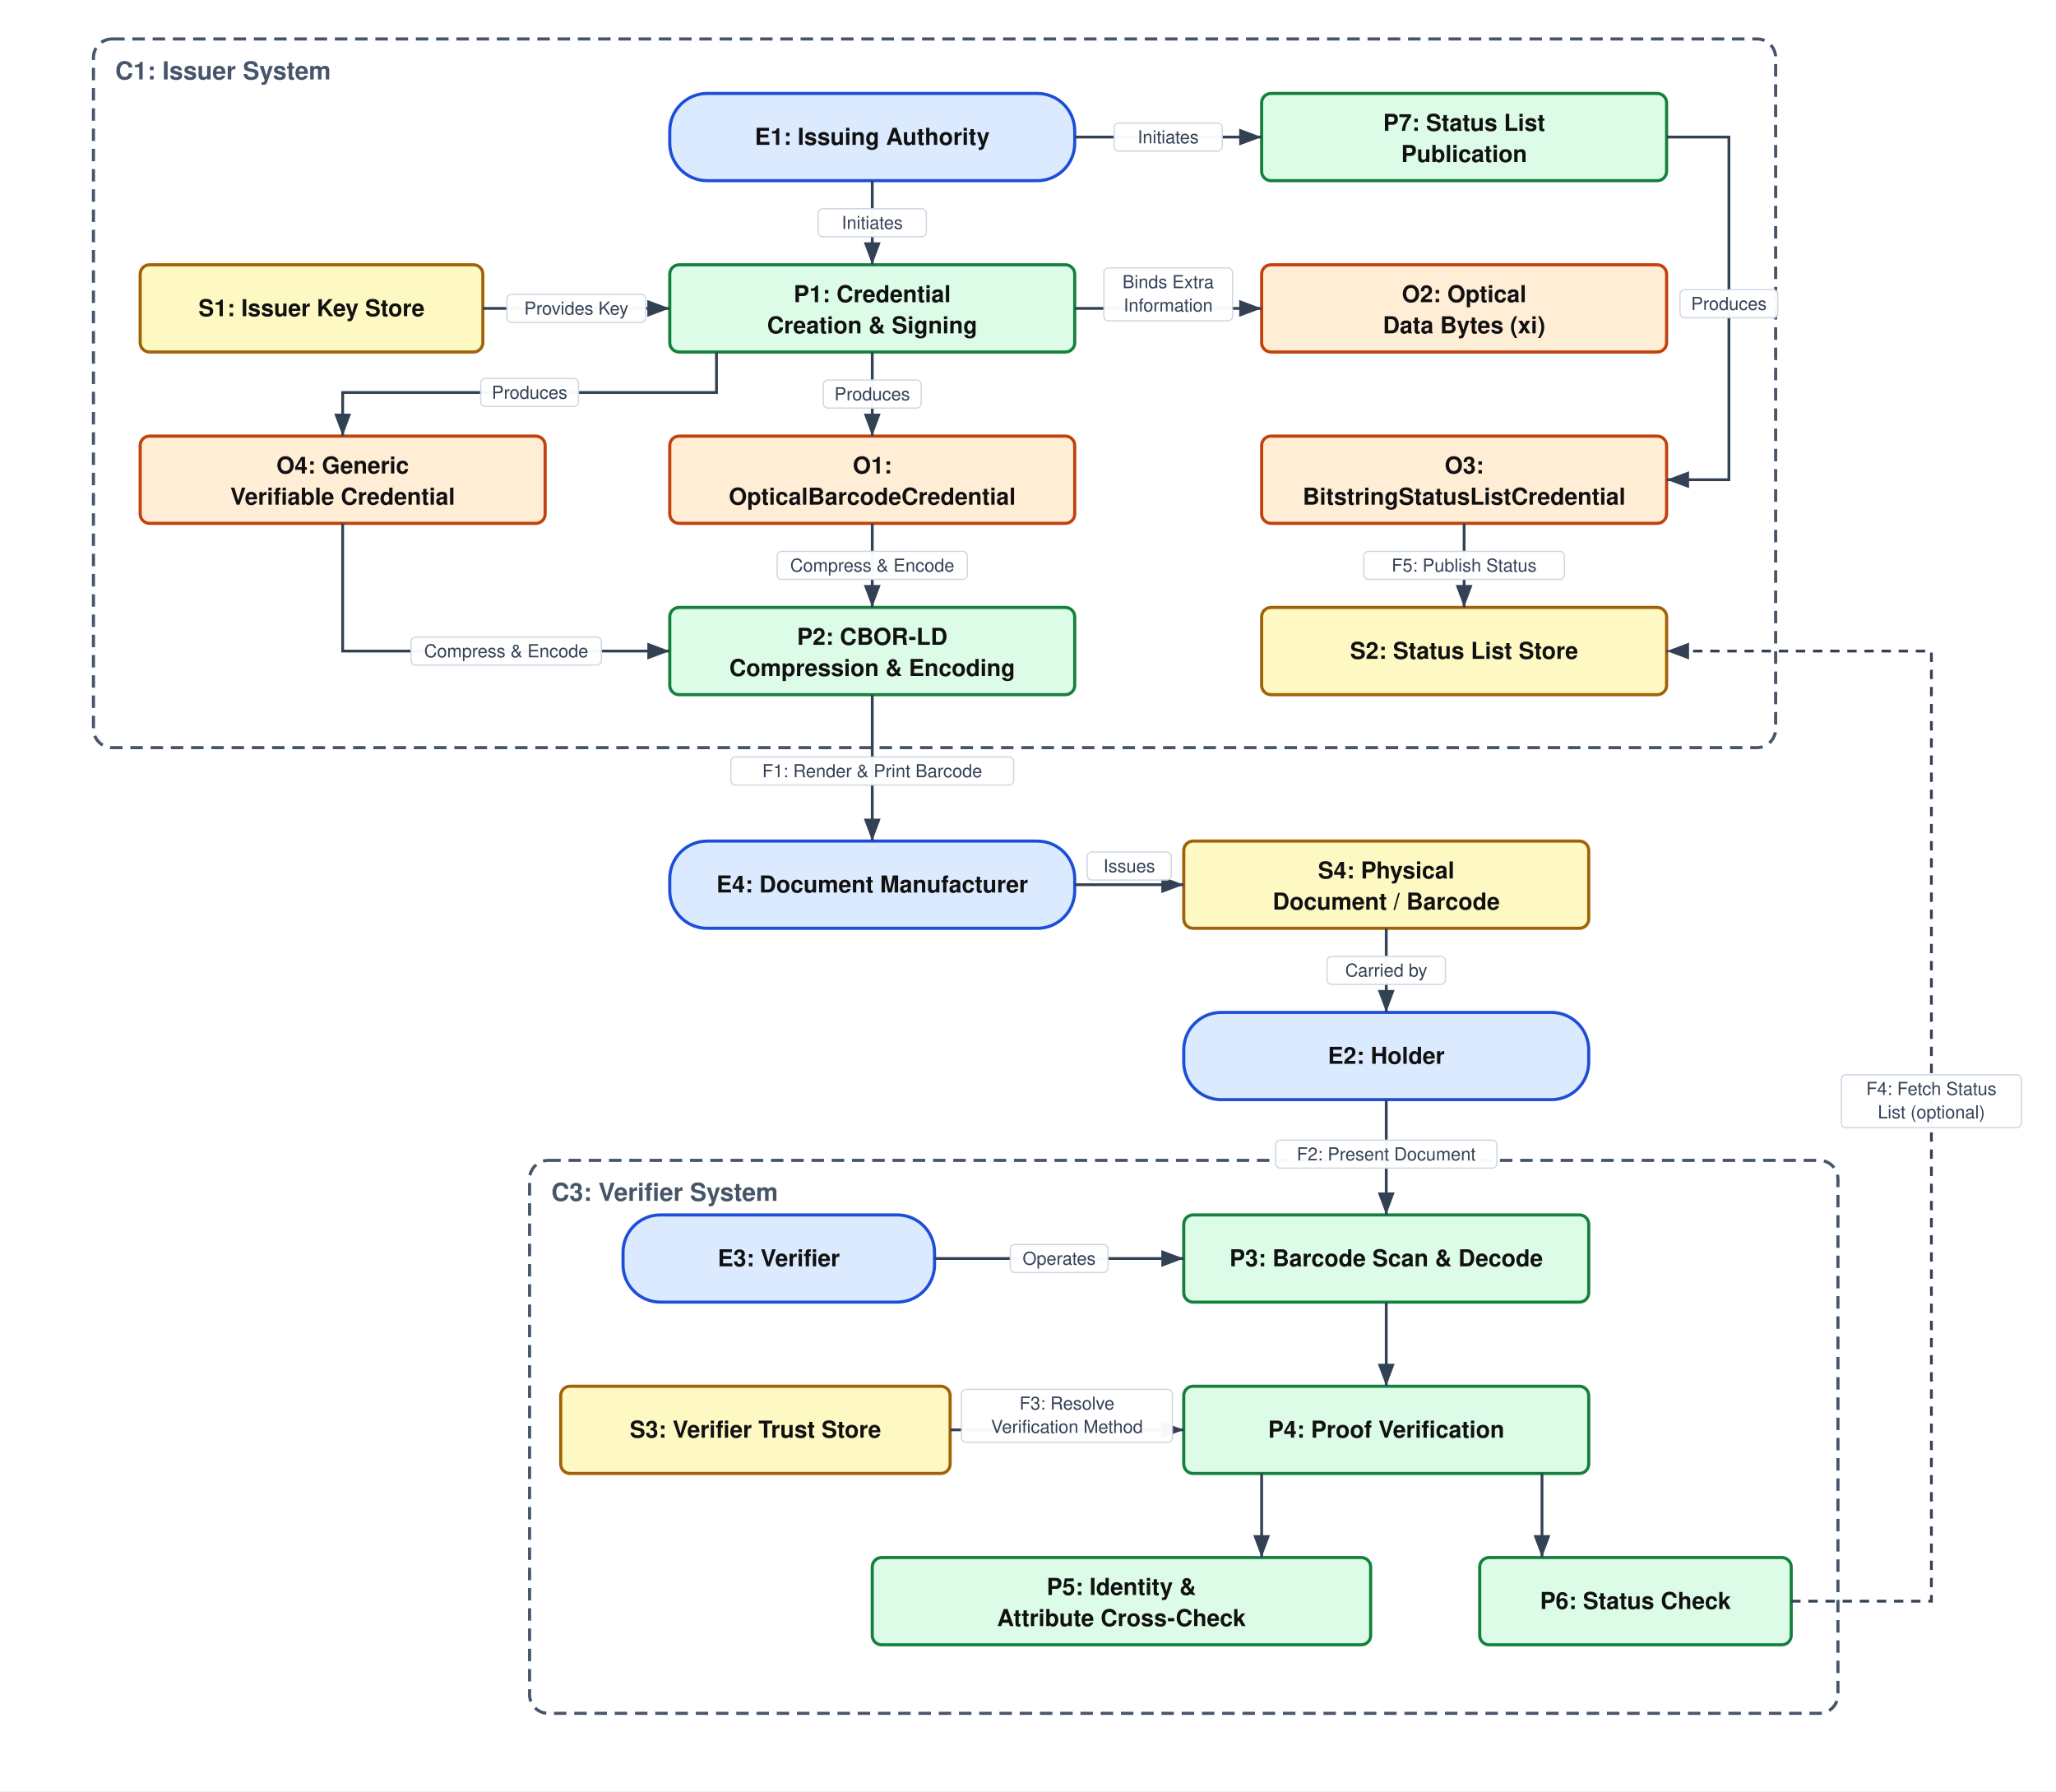
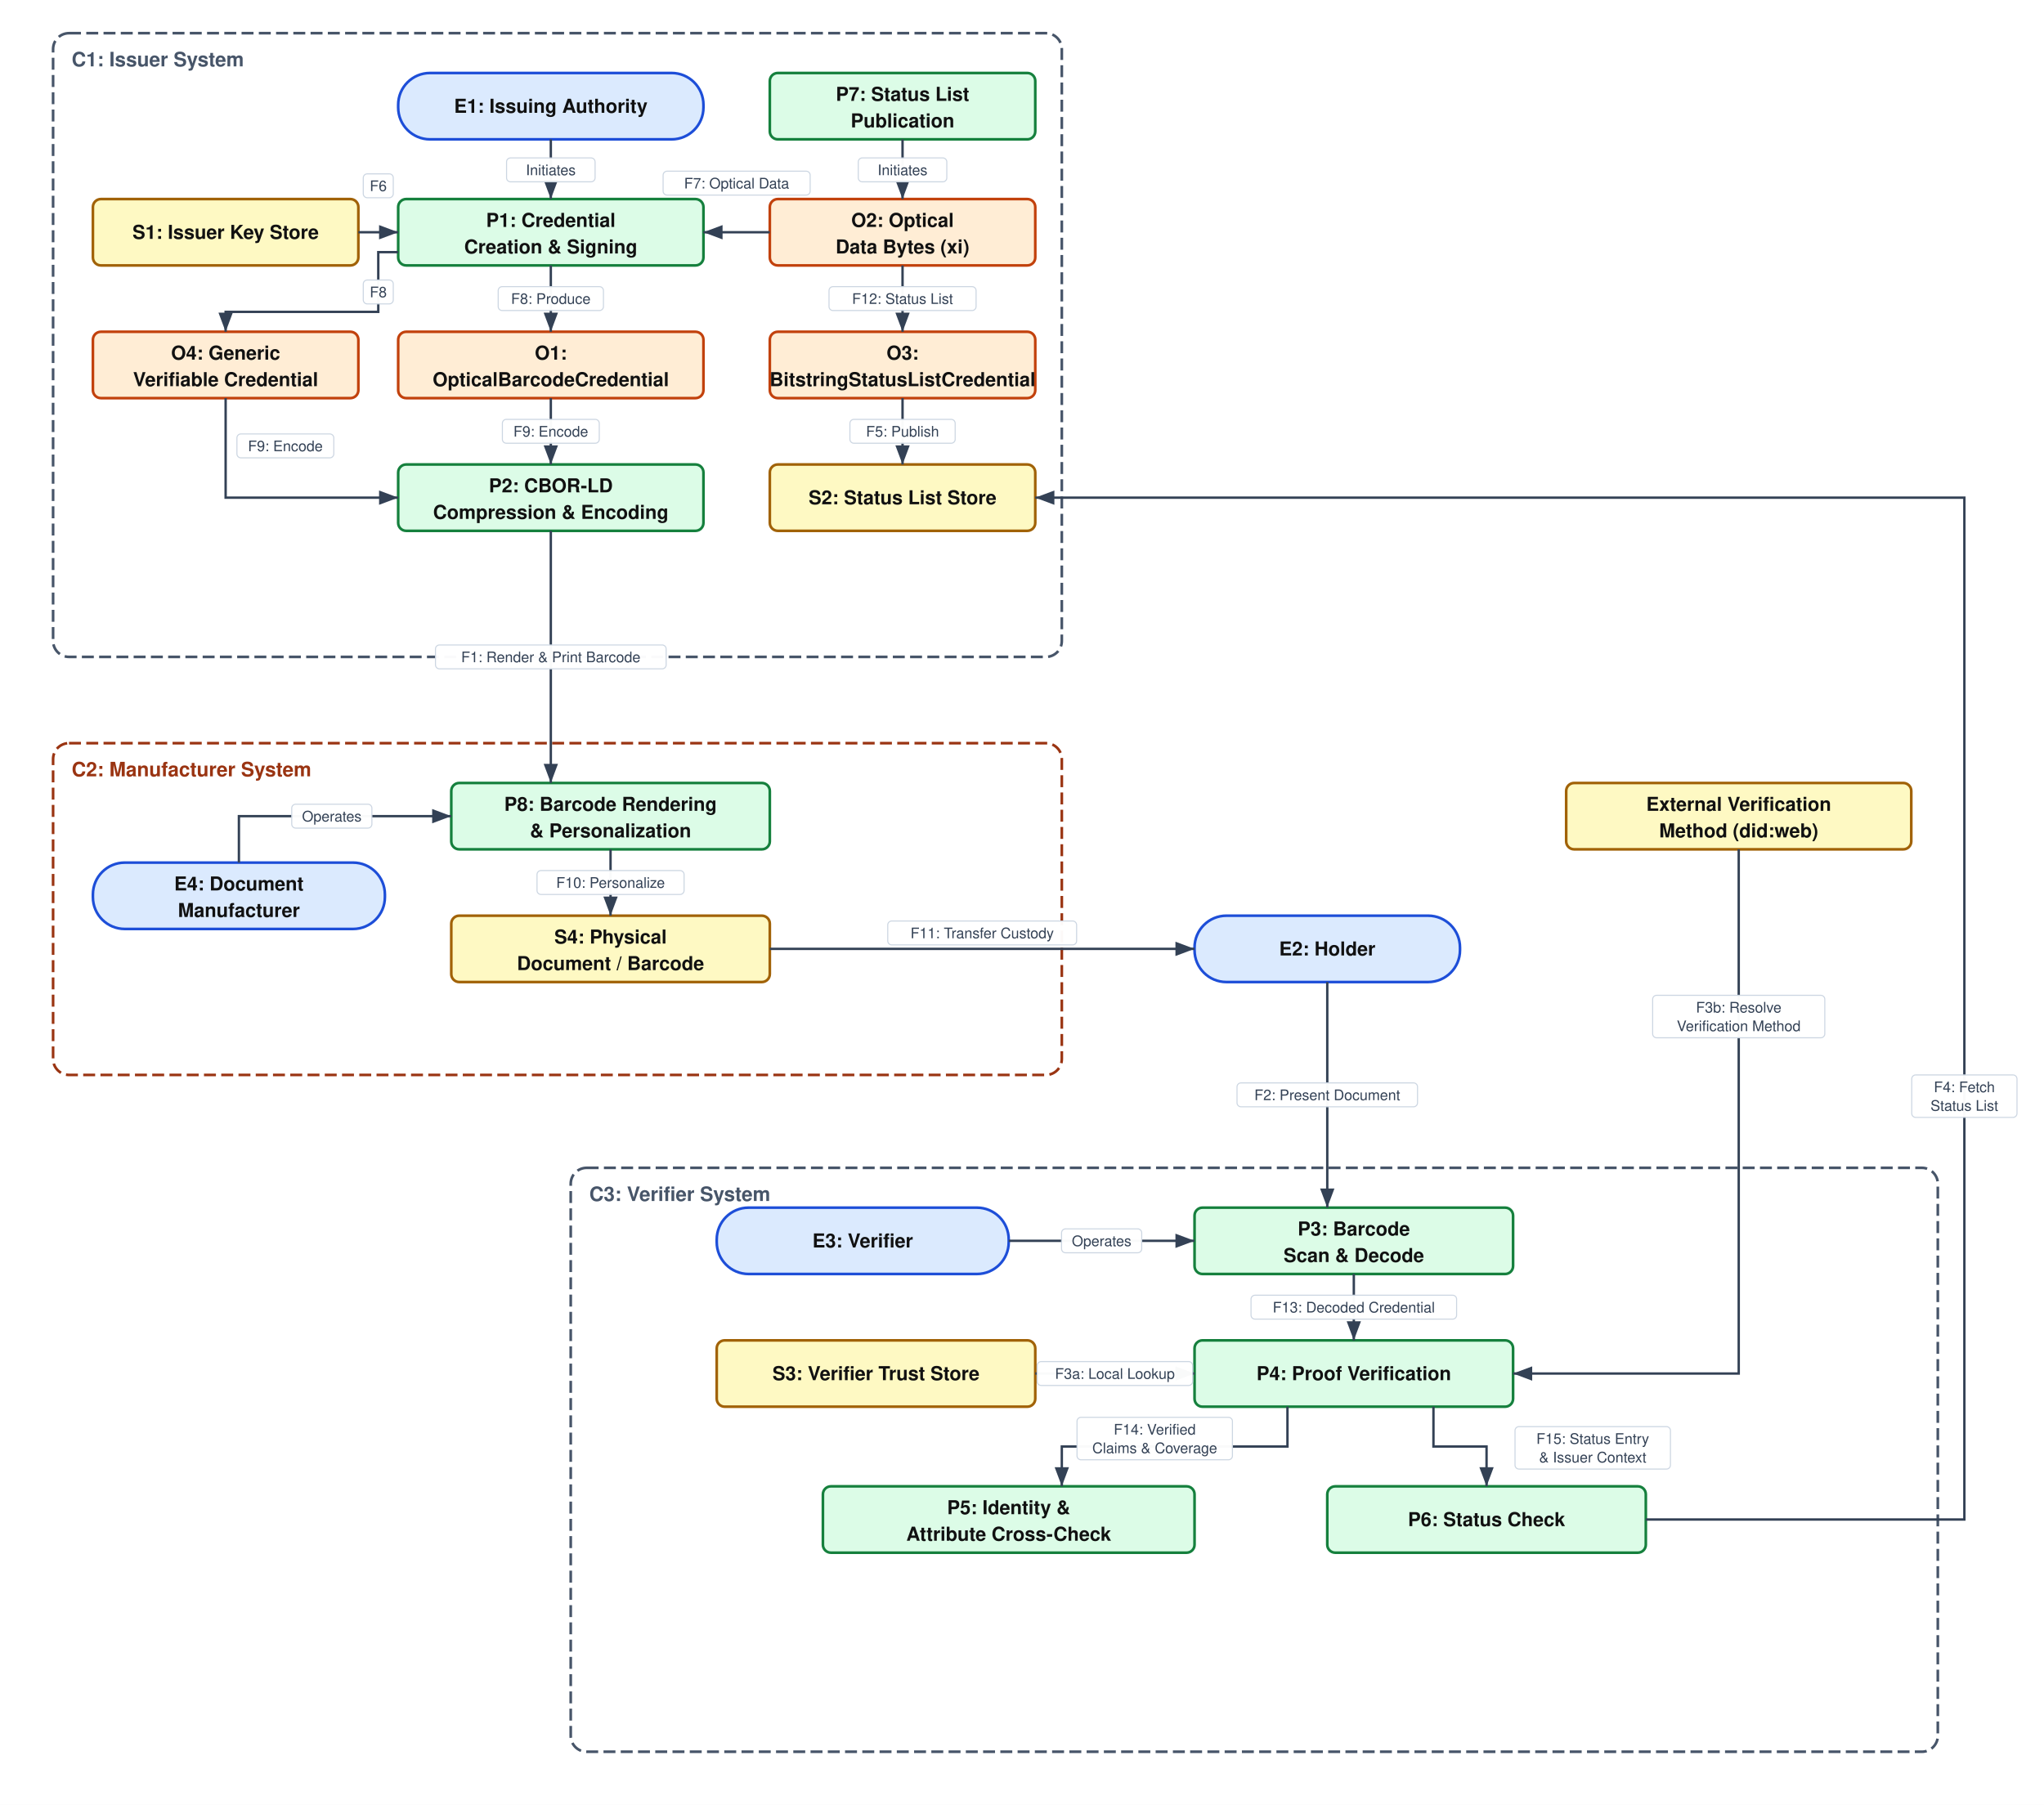
- <svg xmlns="http://www.w3.org/2000/svg" viewBox="0 0 1320 1150">
+ <svg xmlns="http://www.w3.org/2000/svg" viewBox="0 0 1540 1360">
  <defs>
    <marker id="arrow" markerWidth="10" markerHeight="10" refX="8" refY="3" orient="auto" markerUnits="strokeWidth">
      <path d="M0,0 L8,3 L0,6 Z" fill="#334155" />
    </marker>
  </defs>
-   <rect x="0" y="0" width="1320" height="1150" fill="#ffffff" />
-   <rect x="60" y="25" width="1080" height="455" rx="12" fill="none" stroke="#475569" stroke-width="2" stroke-dasharray="8 5" />
-   <text x="74" y="51" font-family="Helvetica,Arial,sans-serif" font-size="16" font-weight="700" fill="#475569">C1: Issuer System</text>
-   <rect x="340" y="745" width="840" height="355" rx="12" fill="none" stroke="#475569" stroke-width="2" stroke-dasharray="8 5" />
-   <text x="354" y="771" font-family="Helvetica,Arial,sans-serif" font-size="16" font-weight="700" fill="#475569">C3: Verifier System</text>
-   <rect x="430" y="60" width="260" height="56" rx="24" fill="#dbeafe" stroke="#1d4ed8" stroke-width="2" />
-   <text x="560.0" y="93.0" text-anchor="middle" font-family="Helvetica,Arial,sans-serif" font-size="15" font-weight="600" fill="#111">E1: Issuing Authority</text>
-   <rect x="810" y="60" width="260" height="56" rx="6" fill="#dcfce7" stroke="#15803d" stroke-width="2" />
-   <text x="940.0" y="84.0" text-anchor="middle" font-family="Helvetica,Arial,sans-serif" font-size="15" font-weight="600" fill="#111">P7: Status List</text>
-   <text x="940.0" y="104.0" text-anchor="middle" font-family="Helvetica,Arial,sans-serif" font-size="15" font-weight="600" fill="#111">Publication</text>
-   <rect x="90" y="170" width="220" height="56" rx="6" fill="#fef9c3" stroke="#a16207" stroke-width="2" />
-   <text x="200.0" y="203.0" text-anchor="middle" font-family="Helvetica,Arial,sans-serif" font-size="15" font-weight="600" fill="#111">S1: Issuer Key Store</text>
-   <rect x="430" y="170" width="260" height="56" rx="6" fill="#dcfce7" stroke="#15803d" stroke-width="2" />
-   <text x="560.0" y="194.0" text-anchor="middle" font-family="Helvetica,Arial,sans-serif" font-size="15" font-weight="600" fill="#111">P1: Credential</text>
-   <text x="560.0" y="214.0" text-anchor="middle" font-family="Helvetica,Arial,sans-serif" font-size="15" font-weight="600" fill="#111">Creation &amp; Signing</text>
-   <rect x="810" y="170" width="260" height="56" rx="6" fill="#ffedd5" stroke="#c2410c" stroke-width="2" />
-   <text x="940.0" y="194.0" text-anchor="middle" font-family="Helvetica,Arial,sans-serif" font-size="15" font-weight="600" fill="#111">O2: Optical</text>
-   <text x="940.0" y="214.0" text-anchor="middle" font-family="Helvetica,Arial,sans-serif" font-size="15" font-weight="600" fill="#111">Data Bytes (xi)</text>
-   <rect x="90" y="280" width="260" height="56" rx="6" fill="#ffedd5" stroke="#c2410c" stroke-width="2" />
-   <text x="220.0" y="304.0" text-anchor="middle" font-family="Helvetica,Arial,sans-serif" font-size="15" font-weight="600" fill="#111">O4: Generic</text>
-   <text x="220.0" y="324.0" text-anchor="middle" font-family="Helvetica,Arial,sans-serif" font-size="15" font-weight="600" fill="#111">Verifiable Credential</text>
-   <rect x="430" y="280" width="260" height="56" rx="6" fill="#ffedd5" stroke="#c2410c" stroke-width="2" />
-   <text x="560.0" y="304.0" text-anchor="middle" font-family="Helvetica,Arial,sans-serif" font-size="15" font-weight="600" fill="#111">O1:</text>
-   <text x="560.0" y="324.0" text-anchor="middle" font-family="Helvetica,Arial,sans-serif" font-size="15" font-weight="600" fill="#111">OpticalBarcodeCredential</text>
-   <rect x="810" y="280" width="260" height="56" rx="6" fill="#ffedd5" stroke="#c2410c" stroke-width="2" />
-   <text x="940.0" y="304.0" text-anchor="middle" font-family="Helvetica,Arial,sans-serif" font-size="15" font-weight="600" fill="#111">O3:</text>
-   <text x="940.0" y="324.0" text-anchor="middle" font-family="Helvetica,Arial,sans-serif" font-size="15" font-weight="600" fill="#111">BitstringStatusListCredential</text>
-   <rect x="430" y="390" width="260" height="56" rx="6" fill="#dcfce7" stroke="#15803d" stroke-width="2" />
-   <text x="560.0" y="414.0" text-anchor="middle" font-family="Helvetica,Arial,sans-serif" font-size="15" font-weight="600" fill="#111">P2: CBOR-LD</text>
-   <text x="560.0" y="434.0" text-anchor="middle" font-family="Helvetica,Arial,sans-serif" font-size="15" font-weight="600" fill="#111">Compression &amp; Encoding</text>
-   <rect x="810" y="390" width="260" height="56" rx="6" fill="#fef9c3" stroke="#a16207" stroke-width="2" />
-   <text x="940.0" y="423.0" text-anchor="middle" font-family="Helvetica,Arial,sans-serif" font-size="15" font-weight="600" fill="#111">S2: Status List Store</text>
-   <rect x="430" y="540" width="260" height="56" rx="24" fill="#dbeafe" stroke="#1d4ed8" stroke-width="2" />
-   <text x="560.0" y="573.0" text-anchor="middle" font-family="Helvetica,Arial,sans-serif" font-size="15" font-weight="600" fill="#111">E4: Document Manufacturer</text>
-   <rect x="760" y="540" width="260" height="56" rx="6" fill="#fef9c3" stroke="#a16207" stroke-width="2" />
-   <text x="890.0" y="564.0" text-anchor="middle" font-family="Helvetica,Arial,sans-serif" font-size="15" font-weight="600" fill="#111">S4: Physical</text>
-   <text x="890.0" y="584.0" text-anchor="middle" font-family="Helvetica,Arial,sans-serif" font-size="15" font-weight="600" fill="#111">Document / Barcode</text>
-   <rect x="760" y="650" width="260" height="56" rx="24" fill="#dbeafe" stroke="#1d4ed8" stroke-width="2" />
-   <text x="890.0" y="683.0" text-anchor="middle" font-family="Helvetica,Arial,sans-serif" font-size="15" font-weight="600" fill="#111">E2: Holder</text>
-   <rect x="400" y="780" width="200" height="56" rx="24" fill="#dbeafe" stroke="#1d4ed8" stroke-width="2" />
-   <text x="500.0" y="813.0" text-anchor="middle" font-family="Helvetica,Arial,sans-serif" font-size="15" font-weight="600" fill="#111">E3: Verifier</text>
-   <rect x="760" y="780" width="260" height="56" rx="6" fill="#dcfce7" stroke="#15803d" stroke-width="2" />
-   <text x="890.0" y="813.0" text-anchor="middle" font-family="Helvetica,Arial,sans-serif" font-size="15" font-weight="600" fill="#111">P3: Barcode Scan &amp; Decode</text>
-   <rect x="360" y="890" width="250" height="56" rx="6" fill="#fef9c3" stroke="#a16207" stroke-width="2" />
-   <text x="485.0" y="923.0" text-anchor="middle" font-family="Helvetica,Arial,sans-serif" font-size="15" font-weight="600" fill="#111">S3: Verifier Trust Store</text>
-   <rect x="760" y="890" width="260" height="56" rx="6" fill="#dcfce7" stroke="#15803d" stroke-width="2" />
-   <text x="890.0" y="923.0" text-anchor="middle" font-family="Helvetica,Arial,sans-serif" font-size="15" font-weight="600" fill="#111">P4: Proof Verification</text>
-   <rect x="560" y="1000" width="320" height="56" rx="6" fill="#dcfce7" stroke="#15803d" stroke-width="2" />
-   <text x="720.0" y="1024.0" text-anchor="middle" font-family="Helvetica,Arial,sans-serif" font-size="15" font-weight="600" fill="#111">P5: Identity &amp;</text>
-   <text x="720.0" y="1044.0" text-anchor="middle" font-family="Helvetica,Arial,sans-serif" font-size="15" font-weight="600" fill="#111">Attribute Cross-Check</text>
-   <rect x="950" y="1000" width="200" height="56" rx="6" fill="#dcfce7" stroke="#15803d" stroke-width="2" />
-   <text x="1050.0" y="1033.0" text-anchor="middle" font-family="Helvetica,Arial,sans-serif" font-size="15" font-weight="600" fill="#111">P6: Status Check</text>
-   <path d="M 560 116 L 560 170" fill="none" stroke="#334155" stroke-width="1.8" marker-end="url(#arrow)" />
-   <rect x="525.3" y="134" width="69.4" height="18" rx="3" fill="#ffffff" stroke="#cbd5e1" stroke-width="0.8" opacity="0.96" />
-   <text x="560" y="147" text-anchor="middle" font-family="Helvetica,Arial,sans-serif" font-size="11.5" fill="#334155">Initiates</text>
-   <path d="M 690 88 L 810 88" fill="none" stroke="#334155" stroke-width="1.8" marker-end="url(#arrow)" />
-   <rect x="715.3" y="79" width="69.4" height="18" rx="3" fill="#ffffff" stroke="#cbd5e1" stroke-width="0.8" opacity="0.96" />
-   <text x="750" y="92" text-anchor="middle" font-family="Helvetica,Arial,sans-serif" font-size="11.5" fill="#334155">Initiates</text>
-   <path d="M 310 198 L 430 198" fill="none" stroke="#334155" stroke-width="1.8" marker-end="url(#arrow)" />
-   <rect x="325.4" y="189" width="89.2" height="18" rx="3" fill="#ffffff" stroke="#cbd5e1" stroke-width="0.8" opacity="0.96" />
-   <text x="370" y="202" text-anchor="middle" font-family="Helvetica,Arial,sans-serif" font-size="11.5" fill="#334155">Provides Key</text>
-   <path d="M 560 226 L 560 280" fill="none" stroke="#334155" stroke-width="1.8" marker-end="url(#arrow)" />
-   <rect x="528.6" y="244" width="62.8" height="18" rx="3" fill="#ffffff" stroke="#cbd5e1" stroke-width="0.8" opacity="0.96" />
-   <text x="560" y="257" text-anchor="middle" font-family="Helvetica,Arial,sans-serif" font-size="11.5" fill="#334155">Produces</text>
-   <path d="M 690 198 L 810 198" fill="none" stroke="#334155" stroke-width="1.8" marker-end="url(#arrow)" />
-   <rect x="708.7" y="172" width="82.6" height="34" rx="3" fill="#ffffff" stroke="#cbd5e1" stroke-width="0.8" opacity="0.96" />
-   <text x="750" y="185" text-anchor="middle" font-family="Helvetica,Arial,sans-serif" font-size="11.5" fill="#334155">Binds Extra</text>
-   <text x="750" y="200" text-anchor="middle" font-family="Helvetica,Arial,sans-serif" font-size="11.5" fill="#334155">Information</text>
-   <path d="M 1070 88 L 1110 88 L 1110 308 L 1070 308" fill="none" stroke="#334155" stroke-width="1.8" marker-end="url(#arrow)" />
-   <rect x="1078.6" y="186" width="62.8" height="18" rx="3" fill="#ffffff" stroke="#cbd5e1" stroke-width="0.8" opacity="0.96" />
-   <text x="1110" y="199" text-anchor="middle" font-family="Helvetica,Arial,sans-serif" font-size="11.5" fill="#334155">Produces</text>
-   <path d="M 940 336 L 940 390" fill="none" stroke="#334155" stroke-width="1.8" marker-end="url(#arrow)" />
-   <rect x="875.6" y="354" width="128.8" height="18" rx="3" fill="#ffffff" stroke="#cbd5e1" stroke-width="0.8" opacity="0.96" />
-   <text x="940" y="367" text-anchor="middle" font-family="Helvetica,Arial,sans-serif" font-size="11.5" fill="#334155">F5: Publish Status</text>
-   <path d="M 560 336 L 560 390" fill="none" stroke="#334155" stroke-width="1.8" marker-end="url(#arrow)" />
-   <rect x="498.9" y="354" width="122.2" height="18" rx="3" fill="#ffffff" stroke="#cbd5e1" stroke-width="0.8" opacity="0.96" />
-   <text x="560" y="367" text-anchor="middle" font-family="Helvetica,Arial,sans-serif" font-size="11.5" fill="#334155">Compress &amp; Encode</text>
-   <path d="M 460 226 L 460 252 L 220 252 L 220 280" fill="none" stroke="#334155" stroke-width="1.8" marker-end="url(#arrow)" />
-   <rect x="308.6" y="243" width="62.8" height="18" rx="3" fill="#ffffff" stroke="#cbd5e1" stroke-width="0.8" opacity="0.96" />
-   <text x="340" y="256" text-anchor="middle" font-family="Helvetica,Arial,sans-serif" font-size="11.5" fill="#334155">Produces</text>
-   <path d="M 220 336 L 220 418 L 430 418" fill="none" stroke="#334155" stroke-width="1.8" marker-end="url(#arrow)" />
-   <rect x="263.9" y="409" width="122.2" height="18" rx="3" fill="#ffffff" stroke="#cbd5e1" stroke-width="0.8" opacity="0.96" />
-   <text x="325" y="422" text-anchor="middle" font-family="Helvetica,Arial,sans-serif" font-size="11.5" fill="#334155">Compress &amp; Encode</text>
-   <path d="M 560 446 L 560 540" fill="none" stroke="#334155" stroke-width="1.8" marker-end="url(#arrow)" />
-   <rect x="469.2" y="486" width="181.6" height="18" rx="3" fill="#ffffff" stroke="#cbd5e1" stroke-width="0.8" opacity="0.96" />
-   <text x="560" y="499" text-anchor="middle" font-family="Helvetica,Arial,sans-serif" font-size="11.5" fill="#334155">F1: Render &amp; Print Barcode</text>
-   <path d="M 690 568 L 760 568" fill="none" stroke="#334155" stroke-width="1.8" marker-end="url(#arrow)" />
-   <rect x="698.0" y="547" width="54" height="18" rx="3" fill="#ffffff" stroke="#cbd5e1" stroke-width="0.8" opacity="0.96" />
-   <text x="725" y="560" text-anchor="middle" font-family="Helvetica,Arial,sans-serif" font-size="11.5" fill="#334155">Issues</text>
-   <path d="M 890 596 L 890 650" fill="none" stroke="#334155" stroke-width="1.8" marker-end="url(#arrow)" />
-   <rect x="852.0" y="614" width="76.0" height="18" rx="3" fill="#ffffff" stroke="#cbd5e1" stroke-width="0.8" opacity="0.96" />
-   <text x="890" y="627" text-anchor="middle" font-family="Helvetica,Arial,sans-serif" font-size="11.5" fill="#334155">Carried by</text>
-   <path d="M 890 706 L 890 780" fill="none" stroke="#334155" stroke-width="1.8" marker-end="url(#arrow)" />
-   <rect x="819.0" y="732" width="142.0" height="18" rx="3" fill="#ffffff" stroke="#cbd5e1" stroke-width="0.8" opacity="0.96" />
-   <text x="890" y="745" text-anchor="middle" font-family="Helvetica,Arial,sans-serif" font-size="11.5" fill="#334155">F2: Present Document</text>
-   <path d="M 600 808 L 760 808" fill="none" stroke="#334155" stroke-width="1.8" marker-end="url(#arrow)" />
-   <rect x="648.6" y="799" width="62.8" height="18" rx="3" fill="#ffffff" stroke="#cbd5e1" stroke-width="0.8" opacity="0.96" />
-   <text x="680" y="812" text-anchor="middle" font-family="Helvetica,Arial,sans-serif" font-size="11.5" fill="#334155">Operates</text>
-   <path d="M 890 836 L 890 890" fill="none" stroke="#334155" stroke-width="1.8" marker-end="url(#arrow)" />
-   <path d="M 610 918 L 760 918" fill="none" stroke="#334155" stroke-width="1.8" marker-end="url(#arrow)" />
-   <rect x="617.3" y="892" width="135.4" height="34" rx="3" fill="#ffffff" stroke="#cbd5e1" stroke-width="0.8" opacity="0.96" />
-   <text x="685" y="905" text-anchor="middle" font-family="Helvetica,Arial,sans-serif" font-size="11.5" fill="#334155">F3: Resolve</text>
-   <text x="685" y="920" text-anchor="middle" font-family="Helvetica,Arial,sans-serif" font-size="11.5" fill="#334155">Verification Method</text>
-   <path d="M 810 946 L 810 1000" fill="none" stroke="#334155" stroke-width="1.8" marker-end="url(#arrow)" />
-   <path d="M 990 946 L 990 1000" fill="none" stroke="#334155" stroke-width="1.8" marker-end="url(#arrow)" />
-   <path d="M 1150 1028 L 1240 1028 L 1240 418 L 1070 418" fill="none" stroke="#334155" stroke-width="1.8" stroke-dasharray="6 5" marker-end="url(#arrow)" />
-   <rect x="1182.2" y="690" width="115.6" height="34" rx="3" fill="#ffffff" stroke="#cbd5e1" stroke-width="0.8" opacity="0.96" />
-   <text x="1240" y="703" text-anchor="middle" font-family="Helvetica,Arial,sans-serif" font-size="11.5" fill="#334155">F4: Fetch Status</text>
-   <text x="1240" y="718" text-anchor="middle" font-family="Helvetica,Arial,sans-serif" font-size="11.5" fill="#334155">List (optional)</text>
+   <rect x="0" y="0" width="1540" height="1360" fill="#fff" />
+   <rect x="40" y="25" width="760" height="470" rx="12" fill="none" stroke="#475569" stroke-width="2" stroke-dasharray="9 4" />
+   <text x="54" y="50" font-family="Helvetica,Arial,sans-serif" font-size="15" font-weight="700" fill="#475569">C1: Issuer System</text>
+   <rect x="40" y="560" width="760" height="250" rx="12" fill="none" stroke="#9a3412" stroke-width="2" stroke-dasharray="9 4" />
+   <text x="54" y="585" font-family="Helvetica,Arial,sans-serif" font-size="15" font-weight="700" fill="#9a3412">C2: Manufacturer System</text>
+   <rect x="430" y="880" width="1030" height="440" rx="12" fill="none" stroke="#475569" stroke-width="2" stroke-dasharray="9 4" />
+   <text x="444" y="905" font-family="Helvetica,Arial,sans-serif" font-size="15" font-weight="700" fill="#475569">C3: Verifier System</text>
+   <rect x="300" y="55" width="230" height="50" rx="24" fill="#dbeafe" stroke="#1d4ed8" stroke-width="2" />
+   <text x="415.0" y="85.0" text-anchor="middle" font-family="Helvetica,Arial,sans-serif" font-size="14.5" font-weight="600" fill="#111">E1: Issuing Authority</text>
+   <rect x="70" y="150" width="200" height="50" rx="6" fill="#fef9c3" stroke="#a16207" stroke-width="2" />
+   <text x="170.0" y="180.0" text-anchor="middle" font-family="Helvetica,Arial,sans-serif" font-size="14.5" font-weight="600" fill="#111">S1: Issuer Key Store</text>
+   <rect x="300" y="150" width="230" height="50" rx="6" fill="#dcfce7" stroke="#15803d" stroke-width="2" />
+   <text x="415.0" y="171.0" text-anchor="middle" font-family="Helvetica,Arial,sans-serif" font-size="14.5" font-weight="600" fill="#111">P1: Credential</text>
+   <text x="415.0" y="191.0" text-anchor="middle" font-family="Helvetica,Arial,sans-serif" font-size="14.5" font-weight="600" fill="#111">Creation &amp; Signing</text>
+   <rect x="580" y="150" width="200" height="50" rx="6" fill="#ffedd5" stroke="#c2410c" stroke-width="2" />
+   <text x="680.0" y="171.0" text-anchor="middle" font-family="Helvetica,Arial,sans-serif" font-size="14.5" font-weight="600" fill="#111">O2: Optical</text>
+   <text x="680.0" y="191.0" text-anchor="middle" font-family="Helvetica,Arial,sans-serif" font-size="14.5" font-weight="600" fill="#111">Data Bytes (xi)</text>
+   <rect x="580" y="55" width="200" height="50" rx="6" fill="#dcfce7" stroke="#15803d" stroke-width="2" />
+   <text x="680.0" y="76.0" text-anchor="middle" font-family="Helvetica,Arial,sans-serif" font-size="14.5" font-weight="600" fill="#111">P7: Status List</text>
+   <text x="680.0" y="96.0" text-anchor="middle" font-family="Helvetica,Arial,sans-serif" font-size="14.5" font-weight="600" fill="#111">Publication</text>
+   <rect x="300" y="250" width="230" height="50" rx="6" fill="#ffedd5" stroke="#c2410c" stroke-width="2" />
+   <text x="415.0" y="271.0" text-anchor="middle" font-family="Helvetica,Arial,sans-serif" font-size="14.5" font-weight="600" fill="#111">O1:</text>
+   <text x="415.0" y="291.0" text-anchor="middle" font-family="Helvetica,Arial,sans-serif" font-size="14.5" font-weight="600" fill="#111">OpticalBarcodeCredential</text>
+   <rect x="580" y="250" width="200" height="50" rx="6" fill="#ffedd5" stroke="#c2410c" stroke-width="2" />
+   <text x="680.0" y="271.0" text-anchor="middle" font-family="Helvetica,Arial,sans-serif" font-size="14.5" font-weight="600" fill="#111">O3:</text>
+   <text x="680.0" y="291.0" text-anchor="middle" font-family="Helvetica,Arial,sans-serif" font-size="14.5" font-weight="600" fill="#111">BitstringStatusListCredential</text>
+   <rect x="70" y="250" width="200" height="50" rx="6" fill="#ffedd5" stroke="#c2410c" stroke-width="2" />
+   <text x="170.0" y="271.0" text-anchor="middle" font-family="Helvetica,Arial,sans-serif" font-size="14.5" font-weight="600" fill="#111">O4: Generic</text>
+   <text x="170.0" y="291.0" text-anchor="middle" font-family="Helvetica,Arial,sans-serif" font-size="14.5" font-weight="600" fill="#111">Verifiable Credential</text>
+   <rect x="300" y="350" width="230" height="50" rx="6" fill="#dcfce7" stroke="#15803d" stroke-width="2" />
+   <text x="415.0" y="371.0" text-anchor="middle" font-family="Helvetica,Arial,sans-serif" font-size="14.5" font-weight="600" fill="#111">P2: CBOR-LD</text>
+   <text x="415.0" y="391.0" text-anchor="middle" font-family="Helvetica,Arial,sans-serif" font-size="14.5" font-weight="600" fill="#111">Compression &amp; Encoding</text>
+   <rect x="580" y="350" width="200" height="50" rx="6" fill="#fef9c3" stroke="#a16207" stroke-width="2" />
+   <text x="680.0" y="380.0" text-anchor="middle" font-family="Helvetica,Arial,sans-serif" font-size="14.5" font-weight="600" fill="#111">S2: Status List Store</text>
+   <rect x="70" y="650" width="220" height="50" rx="24" fill="#dbeafe" stroke="#1d4ed8" stroke-width="2" />
+   <text x="180.0" y="671.0" text-anchor="middle" font-family="Helvetica,Arial,sans-serif" font-size="14.5" font-weight="600" fill="#111">E4: Document</text>
+   <text x="180.0" y="691.0" text-anchor="middle" font-family="Helvetica,Arial,sans-serif" font-size="14.5" font-weight="600" fill="#111">Manufacturer</text>
+   <rect x="340" y="590" width="240" height="50" rx="6" fill="#dcfce7" stroke="#15803d" stroke-width="2" />
+   <text x="460.0" y="611.0" text-anchor="middle" font-family="Helvetica,Arial,sans-serif" font-size="14.5" font-weight="600" fill="#111">P8: Barcode Rendering</text>
+   <text x="460.0" y="631.0" text-anchor="middle" font-family="Helvetica,Arial,sans-serif" font-size="14.5" font-weight="600" fill="#111">&amp; Personalization</text>
+   <rect x="340" y="690" width="240" height="50" rx="6" fill="#fef9c3" stroke="#a16207" stroke-width="2" />
+   <text x="460.0" y="711.0" text-anchor="middle" font-family="Helvetica,Arial,sans-serif" font-size="14.5" font-weight="600" fill="#111">S4: Physical</text>
+   <text x="460.0" y="731.0" text-anchor="middle" font-family="Helvetica,Arial,sans-serif" font-size="14.5" font-weight="600" fill="#111">Document / Barcode</text>
+   <rect x="1180" y="590" width="260" height="50" rx="6" fill="#fef9c3" stroke="#a16207" stroke-width="2" />
+   <text x="1310.0" y="611.0" text-anchor="middle" font-family="Helvetica,Arial,sans-serif" font-size="14.5" font-weight="600" fill="#111">External Verification</text>
+   <text x="1310.0" y="631.0" text-anchor="middle" font-family="Helvetica,Arial,sans-serif" font-size="14.5" font-weight="600" fill="#111">Method (did:web)</text>
+   <rect x="900" y="690" width="200" height="50" rx="24" fill="#dbeafe" stroke="#1d4ed8" stroke-width="2" />
+   <text x="1000.0" y="720.0" text-anchor="middle" font-family="Helvetica,Arial,sans-serif" font-size="14.5" font-weight="600" fill="#111">E2: Holder</text>
+   <rect x="900" y="910" width="240" height="50" rx="6" fill="#dcfce7" stroke="#15803d" stroke-width="2" />
+   <text x="1020.0" y="931.0" text-anchor="middle" font-family="Helvetica,Arial,sans-serif" font-size="14.5" font-weight="600" fill="#111">P3: Barcode</text>
+   <text x="1020.0" y="951.0" text-anchor="middle" font-family="Helvetica,Arial,sans-serif" font-size="14.5" font-weight="600" fill="#111">Scan &amp; Decode</text>
+   <rect x="540" y="910" width="220" height="50" rx="24" fill="#dbeafe" stroke="#1d4ed8" stroke-width="2" />
+   <text x="650.0" y="940.0" text-anchor="middle" font-family="Helvetica,Arial,sans-serif" font-size="14.5" font-weight="600" fill="#111">E3: Verifier</text>
+   <rect x="900" y="1010" width="240" height="50" rx="6" fill="#dcfce7" stroke="#15803d" stroke-width="2" />
+   <text x="1020.0" y="1040.0" text-anchor="middle" font-family="Helvetica,Arial,sans-serif" font-size="14.5" font-weight="600" fill="#111">P4: Proof Verification</text>
+   <rect x="540" y="1010" width="240" height="50" rx="6" fill="#fef9c3" stroke="#a16207" stroke-width="2" />
+   <text x="660.0" y="1040.0" text-anchor="middle" font-family="Helvetica,Arial,sans-serif" font-size="14.5" font-weight="600" fill="#111">S3: Verifier Trust Store</text>
+   <rect x="620" y="1120" width="280" height="50" rx="6" fill="#dcfce7" stroke="#15803d" stroke-width="2" />
+   <text x="760.0" y="1141.0" text-anchor="middle" font-family="Helvetica,Arial,sans-serif" font-size="14.5" font-weight="600" fill="#111">P5: Identity &amp;</text>
+   <text x="760.0" y="1161.0" text-anchor="middle" font-family="Helvetica,Arial,sans-serif" font-size="14.5" font-weight="600" fill="#111">Attribute Cross-Check</text>
+   <rect x="1000" y="1120" width="240" height="50" rx="6" fill="#dcfce7" stroke="#15803d" stroke-width="2" />
+   <text x="1120.0" y="1150.0" text-anchor="middle" font-family="Helvetica,Arial,sans-serif" font-size="14.5" font-weight="600" fill="#111">P6: Status Check</text>
+   <path d="M 415 105 L 415 150" fill="none" stroke="#334155" stroke-width="1.8" marker-end="url(#arrow)" />
+   <rect x="381.65" y="119" width="66.7" height="18" rx="3" fill="#fff" stroke="#cbd5e1" stroke-width="0.8" opacity="0.97" />
+   <text x="415" y="132" text-anchor="middle" font-family="Helvetica,Arial,sans-serif" font-size="11" fill="#334155">Initiates</text>
+   <path d="M 680 105 L 680 150" fill="none" stroke="#334155" stroke-width="1.8" marker-end="url(#arrow)" />
+   <rect x="646.65" y="119" width="66.7" height="18" rx="3" fill="#fff" stroke="#cbd5e1" stroke-width="0.8" opacity="0.97" />
+   <text x="680" y="132" text-anchor="middle" font-family="Helvetica,Arial,sans-serif" font-size="11" fill="#334155">Initiates</text>
+   <path d="M 270 175 L 300 175" fill="none" stroke="#334155" stroke-width="1.8" marker-end="url(#arrow)" />
+   <rect x="273.7" y="131" width="22.6" height="18" rx="3" fill="#fff" stroke="#cbd5e1" stroke-width="0.8" opacity="0.97" />
+   <text x="285" y="144" text-anchor="middle" font-family="Helvetica,Arial,sans-serif" font-size="11" fill="#334155">F6</text>
+   <path d="M 580 175 L 530 175" fill="none" stroke="#334155" stroke-width="1.8" marker-end="url(#arrow)" />
+   <rect x="499.6" y="129" width="110.8" height="18" rx="3" fill="#fff" stroke="#cbd5e1" stroke-width="0.8" opacity="0.97" />
+   <text x="555" y="142" text-anchor="middle" font-family="Helvetica,Arial,sans-serif" font-size="11" fill="#334155">F7: Optical Data</text>
+   <path d="M 415 200 L 415 250" fill="none" stroke="#334155" stroke-width="1.8" marker-end="url(#arrow)" />
+   <rect x="375.35" y="216" width="79.3" height="18" rx="3" fill="#fff" stroke="#cbd5e1" stroke-width="0.8" opacity="0.97" />
+   <text x="415" y="229" text-anchor="middle" font-family="Helvetica,Arial,sans-serif" font-size="11" fill="#334155">F8: Produce</text>
+   <path d="M 300 190 L 285 190 L 285 235 L 170 235 L 170 250" fill="none" stroke="#334155" stroke-width="1.8" marker-end="url(#arrow)" />
+   <rect x="273.7" y="211" width="22.6" height="18" rx="3" fill="#fff" stroke="#cbd5e1" stroke-width="0.8" opacity="0.97" />
+   <text x="285" y="224" text-anchor="middle" font-family="Helvetica,Arial,sans-serif" font-size="11" fill="#334155">F8</text>
+   <path d="M 415 300 L 415 350" fill="none" stroke="#334155" stroke-width="1.8" marker-end="url(#arrow)" />
+   <rect x="378.5" y="316" width="73.0" height="18" rx="3" fill="#fff" stroke="#cbd5e1" stroke-width="0.8" opacity="0.97" />
+   <text x="415" y="329" text-anchor="middle" font-family="Helvetica,Arial,sans-serif" font-size="11" fill="#334155">F9: Encode</text>
+   <path d="M 170 300 L 170 375 L 300 375" fill="none" stroke="#334155" stroke-width="1.8" marker-end="url(#arrow)" />
+   <rect x="178.5" y="327" width="73.0" height="18" rx="3" fill="#fff" stroke="#cbd5e1" stroke-width="0.8" opacity="0.97" />
+   <text x="215" y="340" text-anchor="middle" font-family="Helvetica,Arial,sans-serif" font-size="11" fill="#334155">F9: Encode</text>
+   <path d="M 680 200 L 680 250" fill="none" stroke="#334155" stroke-width="1.8" marker-end="url(#arrow)" />
+   <rect x="624.6" y="216" width="110.8" height="18" rx="3" fill="#fff" stroke="#cbd5e1" stroke-width="0.8" opacity="0.97" />
+   <text x="680" y="229" text-anchor="middle" font-family="Helvetica,Arial,sans-serif" font-size="11" fill="#334155">F12: Status List</text>
+   <path d="M 680 300 L 680 350" fill="none" stroke="#334155" stroke-width="1.8" marker-end="url(#arrow)" />
+   <rect x="640.35" y="316" width="79.3" height="18" rx="3" fill="#fff" stroke="#cbd5e1" stroke-width="0.8" opacity="0.97" />
+   <text x="680" y="329" text-anchor="middle" font-family="Helvetica,Arial,sans-serif" font-size="11" fill="#334155">F5: Publish</text>
+   <path d="M 415 400 L 415 590" fill="none" stroke="#334155" stroke-width="1.8" marker-end="url(#arrow)" />
+   <rect x="328.1" y="486" width="173.8" height="18" rx="3" fill="#fff" stroke="#cbd5e1" stroke-width="0.8" opacity="0.97" />
+   <text x="415" y="499" text-anchor="middle" font-family="Helvetica,Arial,sans-serif" font-size="11" fill="#334155">F1: Render &amp; Print Barcode</text>
+   <path d="M 180 650 L 180 615 L 340 615" fill="none" stroke="#334155" stroke-width="1.8" marker-end="url(#arrow)" />
+   <rect x="219.8" y="606" width="60.4" height="18" rx="3" fill="#fff" stroke="#cbd5e1" stroke-width="0.8" opacity="0.97" />
+   <text x="250" y="619" text-anchor="middle" font-family="Helvetica,Arial,sans-serif" font-size="11" fill="#334155">Operates</text>
+   <path d="M 460 640 L 460 690" fill="none" stroke="#334155" stroke-width="1.8" marker-end="url(#arrow)" />
+   <rect x="404.6" y="656" width="110.8" height="18" rx="3" fill="#fff" stroke="#cbd5e1" stroke-width="0.8" opacity="0.97" />
+   <text x="460" y="669" text-anchor="middle" font-family="Helvetica,Arial,sans-serif" font-size="11" fill="#334155">F10: Personalize</text>
+   <path d="M 580 715 L 900 715" fill="none" stroke="#334155" stroke-width="1.8" marker-end="url(#arrow)" />
+   <rect x="668.85" y="694" width="142.3" height="18" rx="3" fill="#fff" stroke="#cbd5e1" stroke-width="0.8" opacity="0.97" />
+   <text x="740" y="707" text-anchor="middle" font-family="Helvetica,Arial,sans-serif" font-size="11" fill="#334155">F11: Transfer Custody</text>
+   <path d="M 1000 740 L 1000 910" fill="none" stroke="#334155" stroke-width="1.8" marker-end="url(#arrow)" />
+   <rect x="932.0" y="816" width="136.0" height="18" rx="3" fill="#fff" stroke="#cbd5e1" stroke-width="0.8" opacity="0.97" />
+   <text x="1000" y="829" text-anchor="middle" font-family="Helvetica,Arial,sans-serif" font-size="11" fill="#334155">F2: Present Document</text>
+   <path d="M 760 935 L 900 935" fill="none" stroke="#334155" stroke-width="1.8" marker-end="url(#arrow)" />
+   <rect x="799.8" y="926" width="60.4" height="18" rx="3" fill="#fff" stroke="#cbd5e1" stroke-width="0.8" opacity="0.97" />
+   <text x="830" y="939" text-anchor="middle" font-family="Helvetica,Arial,sans-serif" font-size="11" fill="#334155">Operates</text>
+   <path d="M 1020 960 L 1020 1010" fill="none" stroke="#334155" stroke-width="1.8" marker-end="url(#arrow)" />
+   <rect x="942.55" y="976" width="154.9" height="18" rx="3" fill="#fff" stroke="#cbd5e1" stroke-width="0.8" opacity="0.97" />
+   <text x="1020" y="989" text-anchor="middle" font-family="Helvetica,Arial,sans-serif" font-size="11" fill="#334155">F13: Decoded Credential</text>
+   <path d="M 780 1035 L 900 1035" fill="none" stroke="#334155" stroke-width="1.8" marker-end="url(#arrow)" />
+   <rect x="781.45" y="1026" width="117.1" height="18" rx="3" fill="#fff" stroke="#cbd5e1" stroke-width="0.8" opacity="0.97" />
+   <text x="840" y="1039" text-anchor="middle" font-family="Helvetica,Arial,sans-serif" font-size="11" fill="#334155">F3a: Local Lookup</text>
+   <path d="M 1310 640 L 1310 1035 L 1140 1035" fill="none" stroke="#334155" stroke-width="1.8" marker-end="url(#arrow)" />
+   <rect x="1245.15" y="750" width="129.7" height="32" rx="3" fill="#fff" stroke="#cbd5e1" stroke-width="0.8" opacity="0.97" />
+   <text x="1310" y="763" text-anchor="middle" font-family="Helvetica,Arial,sans-serif" font-size="11" fill="#334155">F3b: Resolve</text>
+   <text x="1310" y="777" text-anchor="middle" font-family="Helvetica,Arial,sans-serif" font-size="11" fill="#334155">Verification Method</text>
+   <path d="M 970 1060 L 970 1090 L 800 1090 L 800 1120" fill="none" stroke="#334155" stroke-width="1.8" marker-end="url(#arrow)" />
+   <rect x="811.45" y="1068" width="117.1" height="32" rx="3" fill="#fff" stroke="#cbd5e1" stroke-width="0.8" opacity="0.97" />
+   <text x="870" y="1081" text-anchor="middle" font-family="Helvetica,Arial,sans-serif" font-size="11" fill="#334155">F14: Verified</text>
+   <text x="870" y="1095" text-anchor="middle" font-family="Helvetica,Arial,sans-serif" font-size="11" fill="#334155">Claims &amp; Coverage</text>
+   <path d="M 1080 1060 L 1080 1090 L 1120 1090 L 1120 1120" fill="none" stroke="#334155" stroke-width="1.8" marker-end="url(#arrow)" />
+   <rect x="1141.45" y="1075" width="117.1" height="32" rx="3" fill="#fff" stroke="#cbd5e1" stroke-width="0.8" opacity="0.97" />
+   <text x="1200" y="1088" text-anchor="middle" font-family="Helvetica,Arial,sans-serif" font-size="11" fill="#334155">F15: Status Entry</text>
+   <text x="1200" y="1102" text-anchor="middle" font-family="Helvetica,Arial,sans-serif" font-size="11" fill="#334155">&amp; Issuer Context</text>
+   <path d="M 1240 1145 L 1480 1145 L 1480 375 L 780 375" fill="none" stroke="#334155" stroke-width="1.8" marker-end="url(#arrow)" />
+   <rect x="1440.35" y="810" width="79.3" height="32" rx="3" fill="#fff" stroke="#cbd5e1" stroke-width="0.8" opacity="0.97" />
+   <text x="1480" y="823" text-anchor="middle" font-family="Helvetica,Arial,sans-serif" font-size="11" fill="#334155">F4: Fetch</text>
+   <text x="1480" y="837" text-anchor="middle" font-family="Helvetica,Arial,sans-serif" font-size="11" fill="#334155">Status List</text>
</svg>
